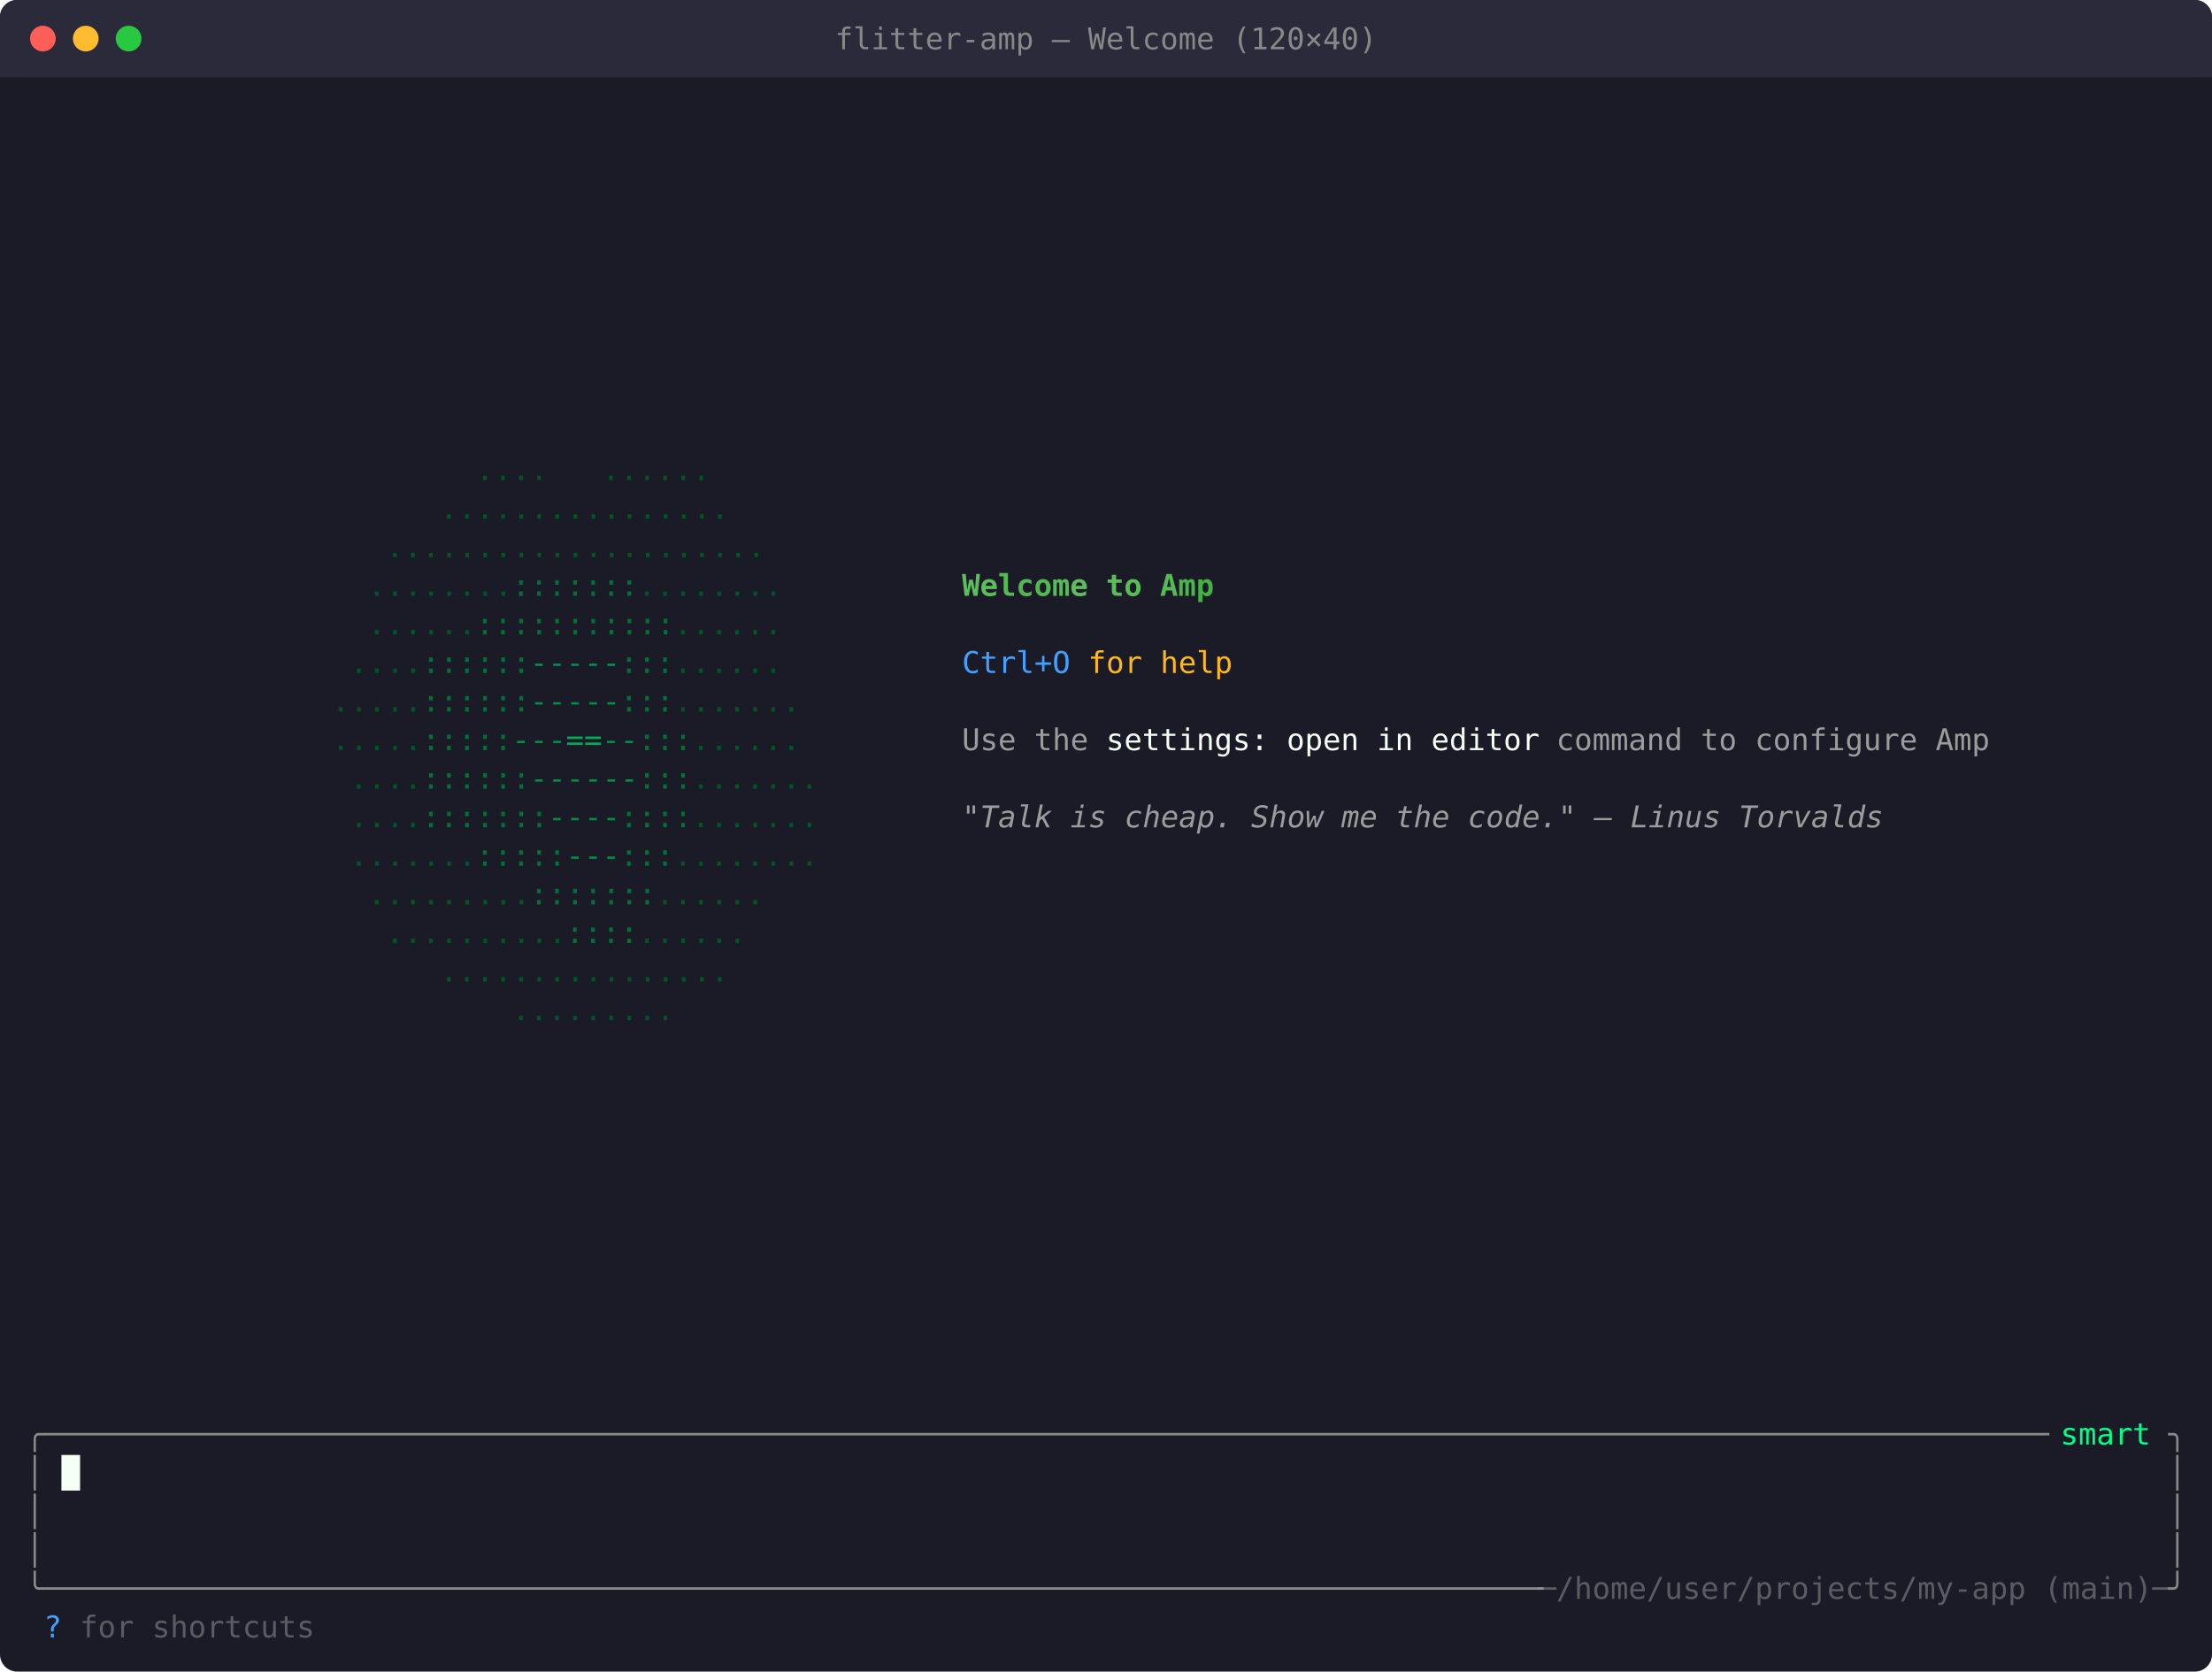
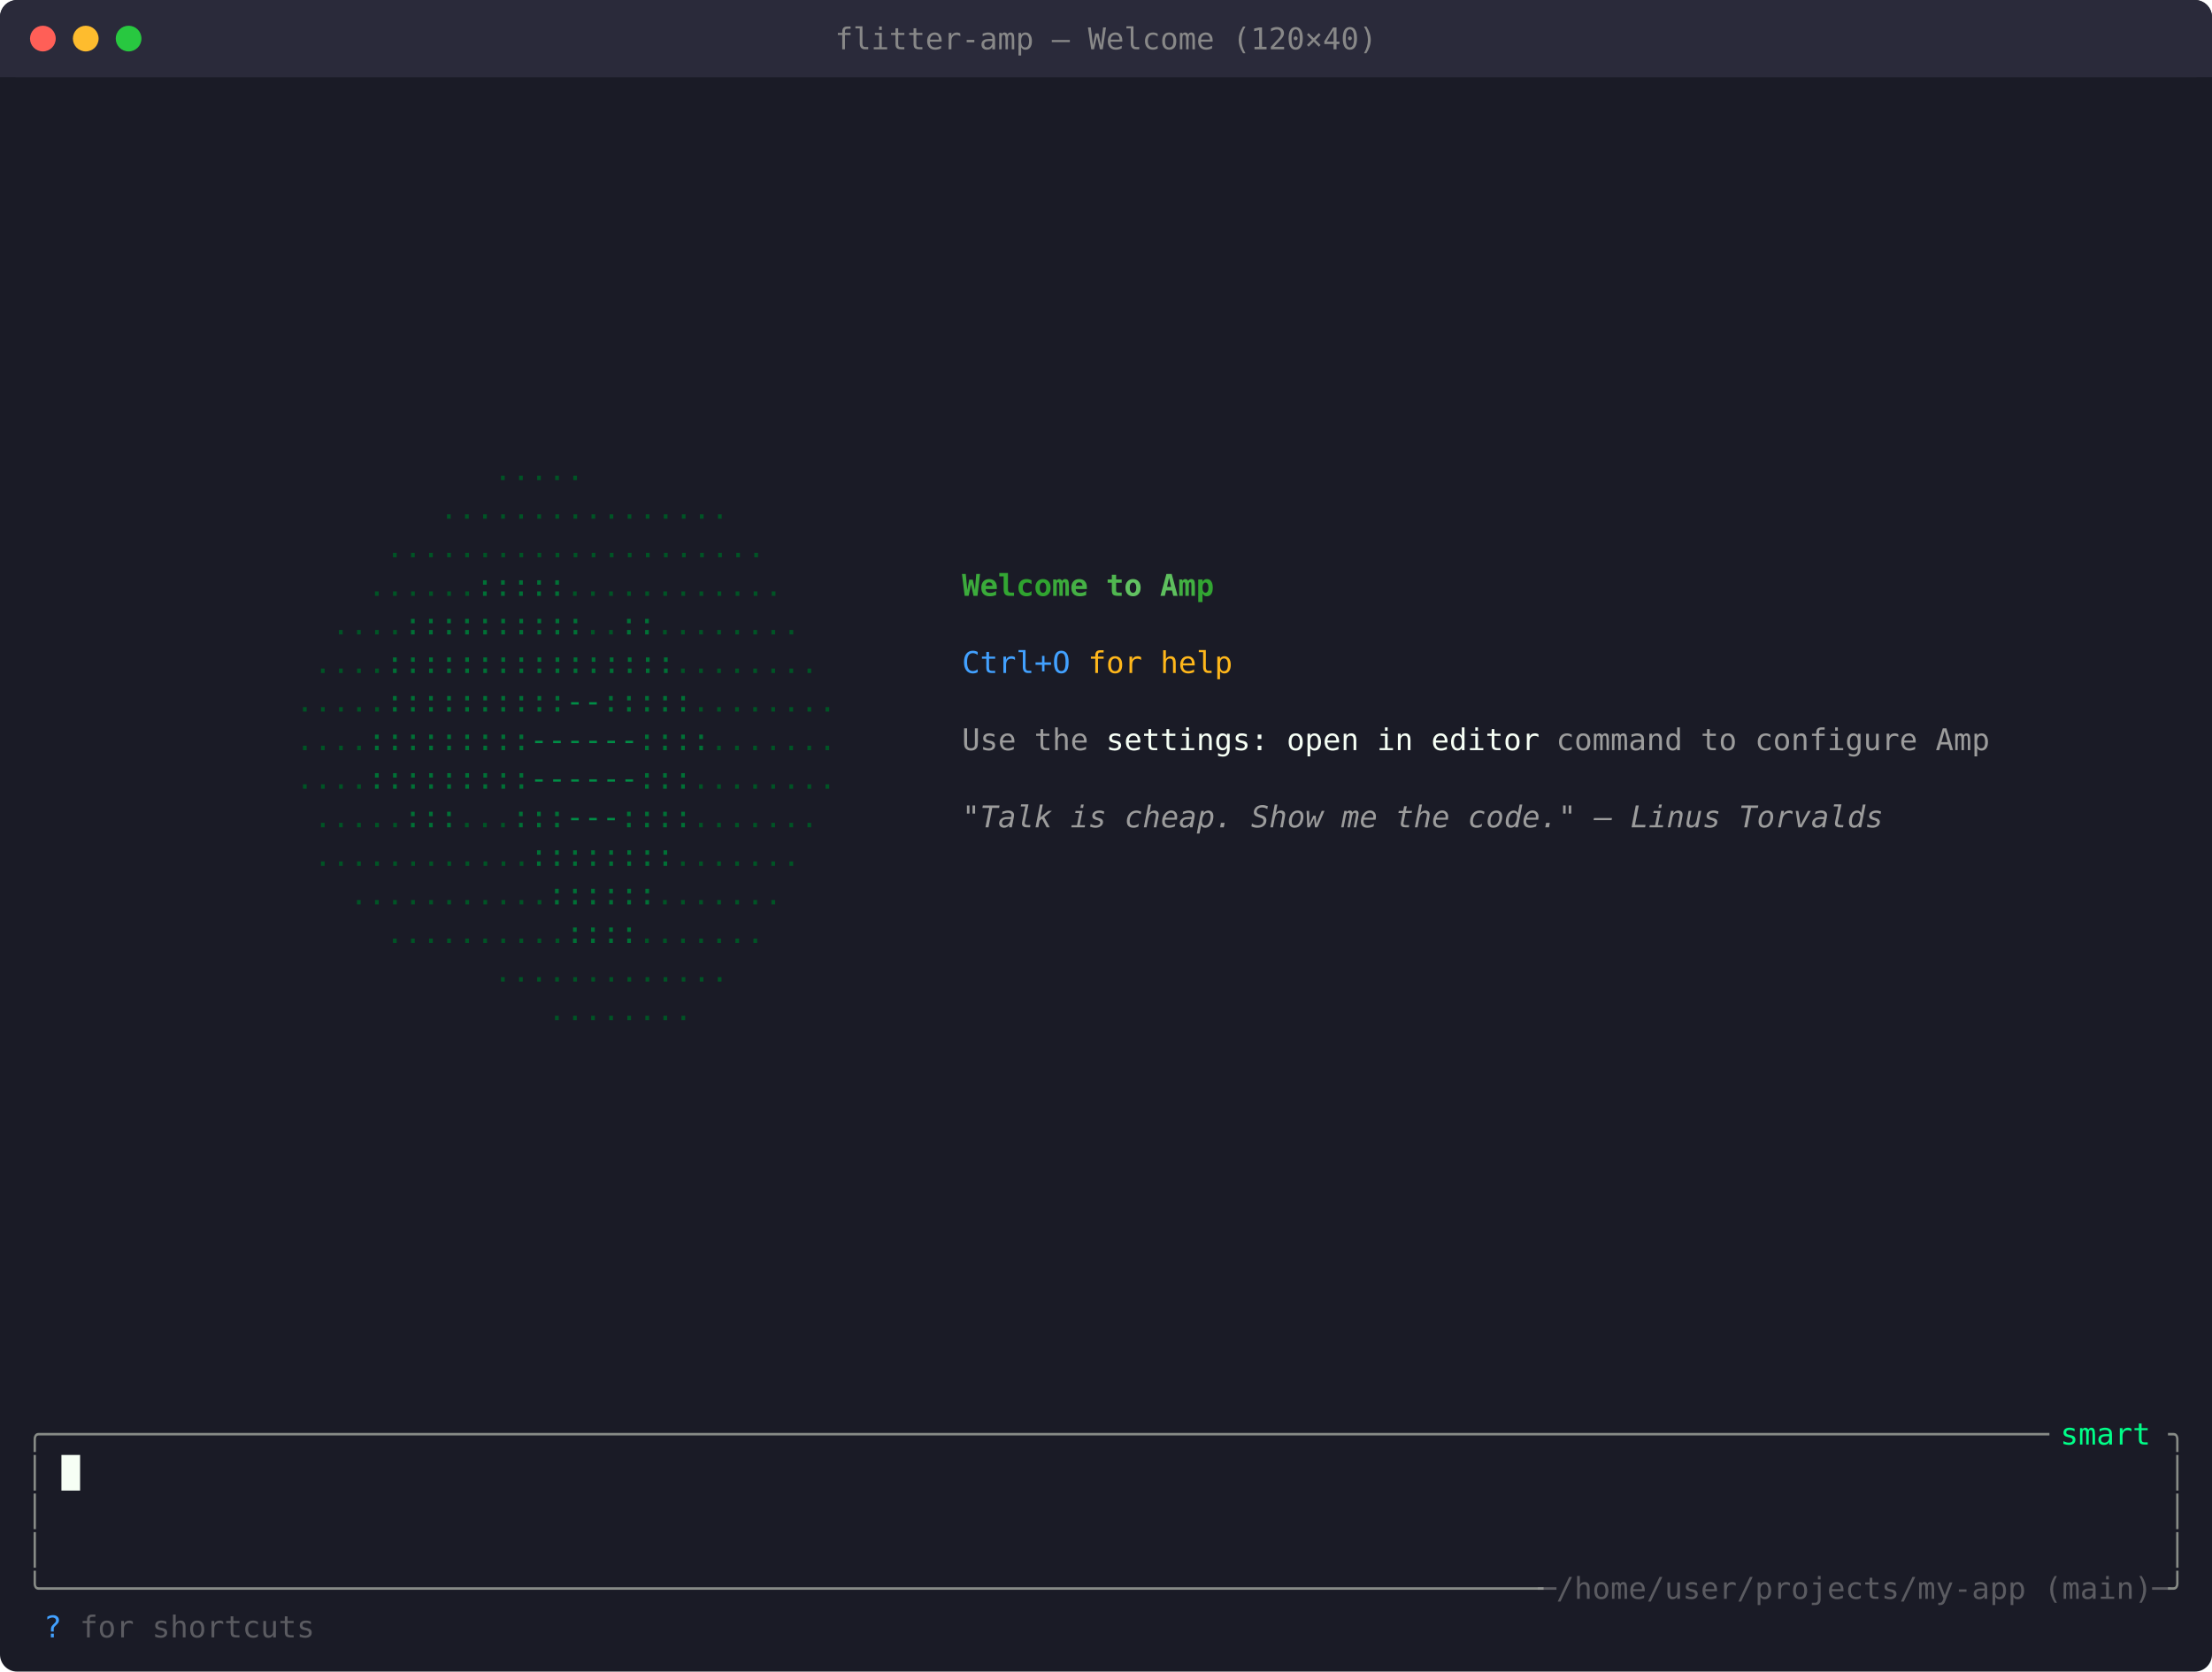
<svg xmlns="http://www.w3.org/2000/svg" viewBox="0 0 1032 780" width="1032" height="780">
  <defs>
    <style>text { font-family: JetBrains Mono, Menlo, Consolas, monospace; font-size: 14px; }</style>
  </defs>
  <rect width="1032" height="780" fill="#1a1b26" rx="8" ry="8" />
  <rect x="0" y="0" width="1032" height="36" fill="#2a2a3a" rx="8" ry="8" />
  <rect x="0" y="18" width="1032" height="18" fill="#2a2a3a" />
  <circle cx="20" cy="18" r="6" fill="#ff5f57" />
  <circle cx="40" cy="18" r="6" fill="#febc2e" />
  <circle cx="60" cy="18" r="6" fill="#28c840" />
  <text x="516" y="23" text-anchor="middle" font-family="JetBrains Mono, Menlo, Consolas, monospace" font-size="12" fill="#888">flitter-amp — Welcome (120×40)</text>
-   <text x="222" y="224.04" style="fill:#005425" xml:space="preserve">....</text>
-   <text x="280.8" y="224.04" style="fill:#005425" xml:space="preserve">......</text>
+   <text x="230.4" y="224.04" style="fill:#005425" xml:space="preserve">.....</text>
  <text x="205.2" y="242.04" style="fill:#005425" xml:space="preserve">................</text>
  <text x="180" y="260.04" style="fill:#005425" xml:space="preserve">.....................</text>
-   <text x="171.6" y="278.04" style="fill:#005425" xml:space="preserve">........</text>
-   <text x="238.8" y="278.04" style="fill:#007035" xml:space="preserve">:::::::</text>
-   <text x="297.6" y="278.04" style="fill:#005425" xml:space="preserve">........</text>
-   <text x="448.8" y="278.04" style="fill:#5bbd5b;font-weight:bold" xml:space="preserve">W</text>
-   <text x="457.2" y="278.04" style="fill:#59bd59;font-weight:bold" xml:space="preserve">e</text>
-   <text x="465.6" y="278.04" style="fill:#55ba55;font-weight:bold" xml:space="preserve">l</text>
-   <text x="474" y="278.04" style="fill:#52b852;font-weight:bold" xml:space="preserve">c</text>
-   <text x="482.4" y="278.04" style="fill:#52b952;font-weight:bold" xml:space="preserve">o</text>
-   <text x="490.8" y="278.04" style="fill:#57bb57;font-weight:bold" xml:space="preserve">m</text>
-   <text x="499.2" y="278.04" style="fill:#5bbe5b;font-weight:bold" xml:space="preserve">e </text>
-   <text x="516" y="278.04" style="fill:#5abd5a;font-weight:bold" xml:space="preserve">t</text>
-   <text x="524.4" y="278.04" style="fill:#59bc59;font-weight:bold" xml:space="preserve">o</text>
-   <text x="541.2" y="278.04" style="fill:#55ba55;font-weight:bold" xml:space="preserve">A</text>
-   <text x="549.6" y="278.04" style="fill:#4bb44b;font-weight:bold" xml:space="preserve">m</text>
-   <text x="558" y="278.04" style="fill:#45b145;font-weight:bold" xml:space="preserve">p</text>
-   <text x="171.6" y="296.04" style="fill:#005425" xml:space="preserve">......</text>
-   <text x="222" y="296.04" style="fill:#007035" xml:space="preserve">:::::::::::</text>
-   <text x="314.4" y="296.04" style="fill:#005425" xml:space="preserve">......</text>
-   <text x="163.2" y="314.04" style="fill:#005425" xml:space="preserve">....</text>
-   <text x="196.8" y="314.04" style="fill:#007035" xml:space="preserve">::::::</text>
-   <text x="247.2" y="314.04" style="fill:#008d46" xml:space="preserve">-----</text>
-   <text x="289.2" y="314.04" style="fill:#007035" xml:space="preserve">:::</text>
-   <text x="314.4" y="314.04" style="fill:#005425" xml:space="preserve">......</text>
+   <text x="171.6" y="278.04" style="fill:#005425" xml:space="preserve">......</text>
+   <text x="222" y="278.04" style="fill:#007035" xml:space="preserve">:::::</text>
+   <text x="264" y="278.04" style="fill:#005425" xml:space="preserve">............</text>
+   <text x="448.8" y="278.04" style="fill:#3cab3c;font-weight:bold" xml:space="preserve">W</text>
+   <text x="457.2" y="278.04" style="fill:#3aaa3a;font-weight:bold" xml:space="preserve">e</text>
+   <text x="465.6" y="278.04" style="fill:#33a633;font-weight:bold" xml:space="preserve">l</text>
+   <text x="474" y="278.04" style="fill:#2fa42f;font-weight:bold" xml:space="preserve">c</text>
+   <text x="482.4" y="278.04" style="fill:#30a430;font-weight:bold" xml:space="preserve">o</text>
+   <text x="490.8" y="278.04" style="fill:#3baa3b;font-weight:bold" xml:space="preserve">m</text>
+   <text x="499.2" y="278.04" style="fill:#45b045;font-weight:bold" xml:space="preserve">e</text>
+   <text x="516" y="278.04" style="fill:#50b750;font-weight:bold" xml:space="preserve">t</text>
+   <text x="524.4" y="278.04" style="fill:#62c262;font-weight:bold" xml:space="preserve">o</text>
+   <text x="541.2" y="278.04" style="fill:#5ec05e;font-weight:bold" xml:space="preserve">A</text>
+   <text x="549.6" y="278.04" style="fill:#42af42;font-weight:bold" xml:space="preserve">m</text>
+   <text x="558" y="278.04" style="fill:#32a532;font-weight:bold" xml:space="preserve">p</text>
+   <text x="154.8" y="296.04" style="fill:#005425" xml:space="preserve">....</text>
+   <text x="188.4" y="296.04" style="fill:#007035" xml:space="preserve">::::::::::</text>
+   <text x="272.4" y="296.04" style="fill:#005425" xml:space="preserve">..</text>
+   <text x="289.2" y="296.04" style="fill:#007035" xml:space="preserve">::</text>
+   <text x="306" y="296.04" style="fill:#005425" xml:space="preserve">........</text>
+   <text x="146.4" y="314.04" style="fill:#005425" xml:space="preserve">....</text>
+   <text x="180" y="314.04" style="fill:#007035" xml:space="preserve">::::::::::::::::</text>
+   <text x="314.4" y="314.04" style="fill:#005425" xml:space="preserve">........</text>
  <text x="448.8" y="314.04" style="fill:#42a1ff" xml:space="preserve">Ctrl+O</text>
  <text x="499.2" y="314.04" style="fill:#ffb71b" xml:space="preserve"> for help</text>
-   <text x="154.8" y="332.04" style="fill:#005425" xml:space="preserve">.....</text>
-   <text x="196.8" y="332.04" style="fill:#007035" xml:space="preserve">::::::</text>
-   <text x="247.2" y="332.04" style="fill:#008d46" xml:space="preserve">-----</text>
-   <text x="289.2" y="332.04" style="fill:#007035" xml:space="preserve">:::</text>
-   <text x="314.4" y="332.04" style="fill:#005425" xml:space="preserve">.......</text>
-   <text x="154.8" y="350.04" style="fill:#005425" xml:space="preserve">.....</text>
-   <text x="196.8" y="350.04" style="fill:#007035" xml:space="preserve">:::::</text>
-   <text x="238.8" y="350.04" style="fill:#008d46" xml:space="preserve">---</text>
-   <text x="264" y="350.04" style="fill:#00a956" xml:space="preserve">==</text>
-   <text x="280.8" y="350.04" style="fill:#008d46" xml:space="preserve">--</text>
-   <text x="297.6" y="350.04" style="fill:#007035" xml:space="preserve">:::</text>
-   <text x="322.8" y="350.04" style="fill:#005425" xml:space="preserve">......</text>
+   <text x="138" y="332.04" style="fill:#005425" xml:space="preserve">.....</text>
+   <text x="180" y="332.04" style="fill:#007035" xml:space="preserve">::::::::::</text>
+   <text x="264" y="332.04" style="fill:#008d46" xml:space="preserve">--</text>
+   <text x="280.8" y="332.04" style="fill:#007035" xml:space="preserve">:::::</text>
+   <text x="322.8" y="332.04" style="fill:#005425" xml:space="preserve">........</text>
+   <text x="138" y="350.04" style="fill:#005425" xml:space="preserve">....</text>
+   <text x="171.6" y="350.04" style="fill:#007035" xml:space="preserve">:::::::::</text>
+   <text x="247.2" y="350.04" style="fill:#008d46" xml:space="preserve">------</text>
+   <text x="297.6" y="350.04" style="fill:#007035" xml:space="preserve">::::</text>
+   <text x="331.2" y="350.04" style="fill:#005425" xml:space="preserve">.......</text>
  <text x="448.8" y="350.04" style="fill:#9c9c9c" xml:space="preserve">Use the </text>
  <text x="516" y="350.04" style="fill:#f6fff5" xml:space="preserve">settings: open in editor</text>
  <text x="717.6" y="350.04" style="fill:#9c9c9c" xml:space="preserve"> command to configure Amp</text>
-   <text x="163.2" y="368.04" style="fill:#005425" xml:space="preserve">....</text>
-   <text x="196.8" y="368.04" style="fill:#007035" xml:space="preserve">::::::</text>
+   <text x="138" y="368.04" style="fill:#005425" xml:space="preserve">....</text>
+   <text x="171.6" y="368.04" style="fill:#007035" xml:space="preserve">:::::::::</text>
  <text x="247.2" y="368.04" style="fill:#008d46" xml:space="preserve">------</text>
  <text x="297.6" y="368.04" style="fill:#007035" xml:space="preserve">:::</text>
-   <text x="322.8" y="368.04" style="fill:#005425" xml:space="preserve">.......</text>
-   <text x="163.2" y="386.04" style="fill:#005425" xml:space="preserve">....</text>
-   <text x="196.8" y="386.04" style="fill:#007035" xml:space="preserve">:::::::</text>
-   <text x="255.6" y="386.04" style="fill:#008d46" xml:space="preserve">----</text>
+   <text x="322.8" y="368.04" style="fill:#005425" xml:space="preserve">........</text>
+   <text x="146.4" y="386.04" style="fill:#005425" xml:space="preserve">.....</text>
+   <text x="188.4" y="386.04" style="fill:#007035" xml:space="preserve">:::</text>
+   <text x="213.6" y="386.04" style="fill:#005425" xml:space="preserve">...</text>
+   <text x="238.8" y="386.04" style="fill:#007035" xml:space="preserve">:::</text>
+   <text x="264" y="386.04" style="fill:#008d46" xml:space="preserve">---</text>
  <text x="289.2" y="386.04" style="fill:#007035" xml:space="preserve">::::</text>
  <text x="322.8" y="386.04" style="fill:#005425" xml:space="preserve">.......</text>
  <text x="448.8" y="386.04" style="fill:#9c9c9c;font-style:italic" xml:space="preserve">"Talk is cheap. Show me the code." — Linus Torvalds</text>
-   <text x="163.2" y="404.04" style="fill:#005425" xml:space="preserve">.......</text>
-   <text x="222" y="404.04" style="fill:#007035" xml:space="preserve">:::::</text>
-   <text x="264" y="404.04" style="fill:#008d46" xml:space="preserve">---</text>
-   <text x="289.2" y="404.04" style="fill:#007035" xml:space="preserve">:::</text>
-   <text x="314.4" y="404.04" style="fill:#005425" xml:space="preserve">........</text>
-   <text x="171.6" y="422.04" style="fill:#005425" xml:space="preserve">.........</text>
-   <text x="247.2" y="422.04" style="fill:#007035" xml:space="preserve">:::::::</text>
-   <text x="306" y="422.04" style="fill:#005425" xml:space="preserve">......</text>
+   <text x="146.4" y="404.04" style="fill:#005425" xml:space="preserve">............</text>
+   <text x="247.2" y="404.04" style="fill:#007035" xml:space="preserve">::::::::</text>
+   <text x="314.4" y="404.04" style="fill:#005425" xml:space="preserve">.......</text>
+   <text x="163.2" y="422.04" style="fill:#005425" xml:space="preserve">...........</text>
+   <text x="255.6" y="422.04" style="fill:#007035" xml:space="preserve">::::::</text>
+   <text x="306" y="422.04" style="fill:#005425" xml:space="preserve">.......</text>
  <text x="180" y="440.04" style="fill:#005425" xml:space="preserve">..........</text>
  <text x="264" y="440.04" style="fill:#007035" xml:space="preserve">::::</text>
-   <text x="297.6" y="440.04" style="fill:#005425" xml:space="preserve">......</text>
-   <text x="205.2" y="458.04" style="fill:#005425" xml:space="preserve">................</text>
-   <text x="238.8" y="476.04" style="fill:#005425" xml:space="preserve">.........</text>
+   <text x="297.6" y="440.04" style="fill:#005425" xml:space="preserve">.......</text>
+   <text x="230.4" y="458.04" style="fill:#005425" xml:space="preserve">.............</text>
+   <text x="255.6" y="476.04" style="fill:#005425" xml:space="preserve">........</text>
  <text x="12" y="674.04" style="fill:#878b86" xml:space="preserve">╭───────────────────────────────────────────────────────────────────────────────────────────────────────────────</text>
  <text x="952.8" y="674.04" style="fill:#00ff88" xml:space="preserve"> smart </text>
  <text x="1011.6" y="674.04" style="fill:#878b86" xml:space="preserve">╮</text>
  <text x="12" y="692.04" style="fill:#878b86" xml:space="preserve">│</text>
  <text x="28.8" y="692.04" style="fill:#f6fff5" xml:space="preserve">█</text>
  <text x="1011.6" y="692.04" style="fill:#878b86" xml:space="preserve">│</text>
  <text x="12" y="710.04" style="fill:#878b86" xml:space="preserve">│</text>
  <text x="1011.6" y="710.04" style="fill:#878b86" xml:space="preserve">│</text>
  <text x="12" y="728.04" style="fill:#878b86" xml:space="preserve">│</text>
  <text x="1011.6" y="728.04" style="fill:#878b86" xml:space="preserve">│</text>
  <text x="12" y="746.04" style="fill:#878b86" xml:space="preserve">╰───────────────────────────────────────────────────────────────────────────────────</text>
  <text x="717.6" y="746.04" style="fill:#9c9c9c;opacity:0.5" xml:space="preserve">─/home/user/projects/my-app (main)─</text>
  <text x="1011.6" y="746.04" style="fill:#878b86" xml:space="preserve">╯</text>
  <text x="20.4" y="764.04" style="fill:#42a1ff" xml:space="preserve">?</text>
  <text x="28.8" y="764.04" style="fill:#9c9c9c;opacity:0.5" xml:space="preserve"> for shortcuts</text>
</svg>
